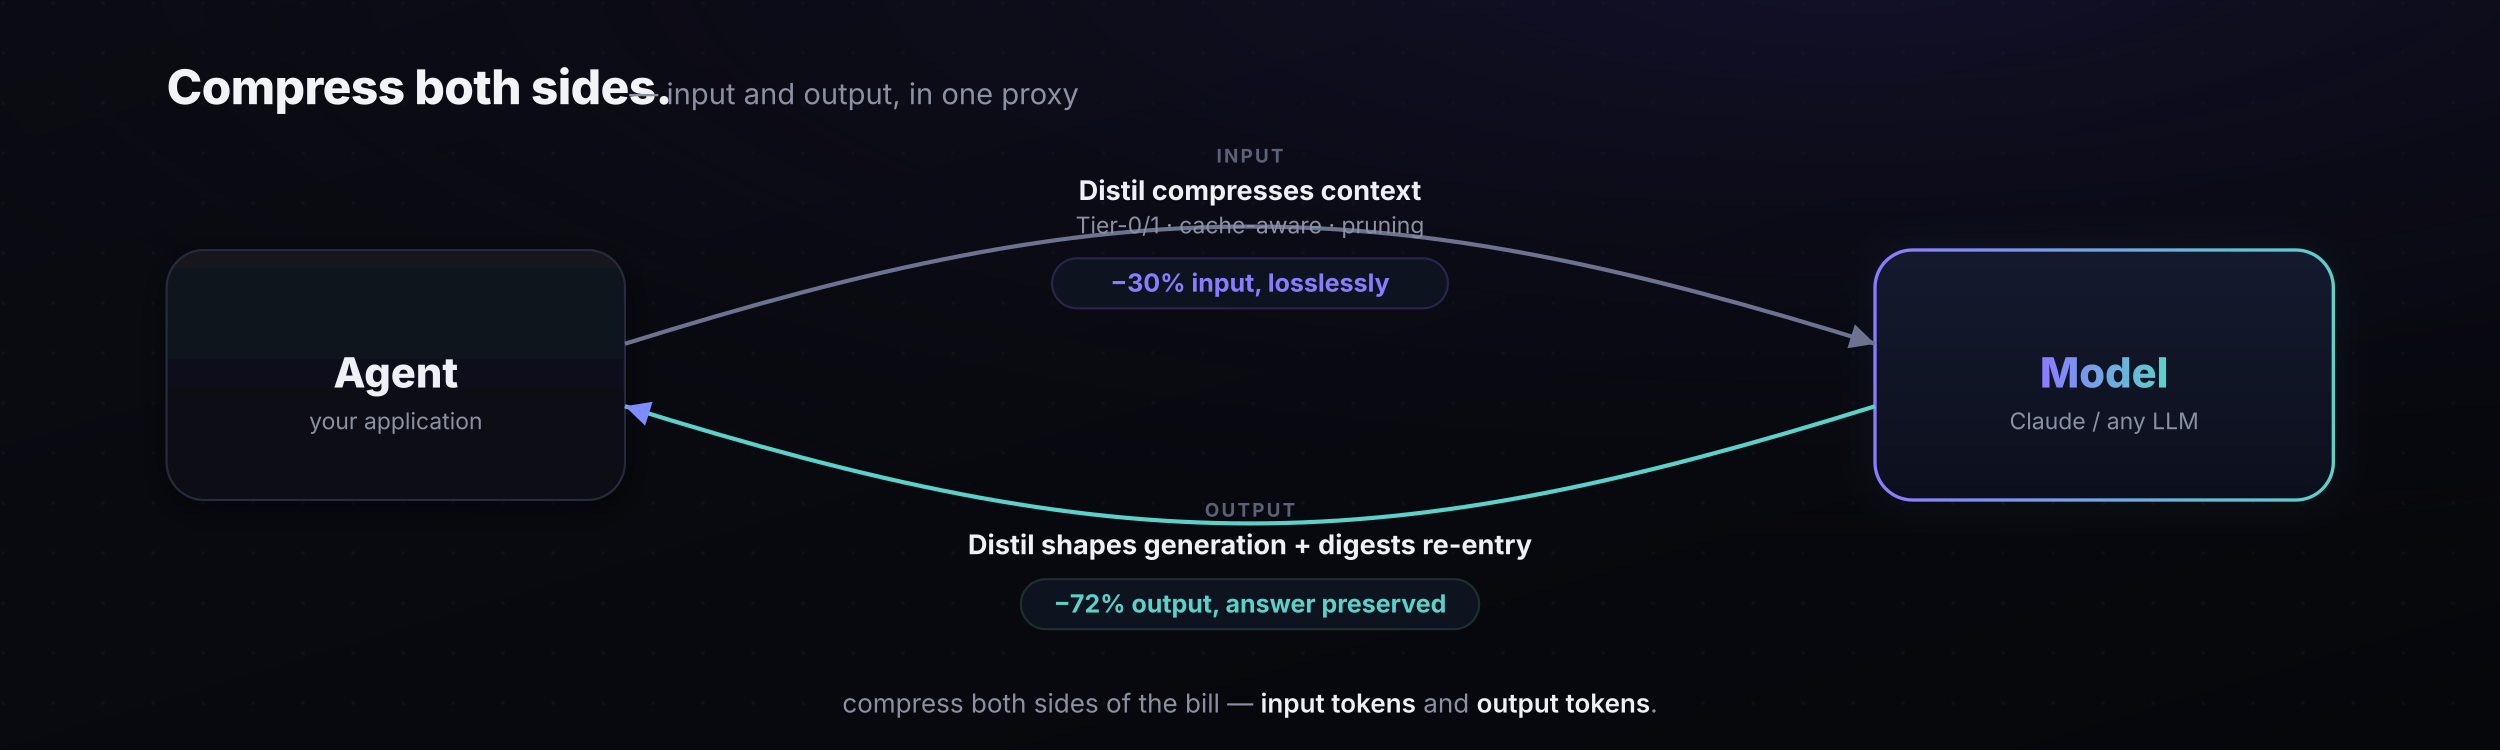
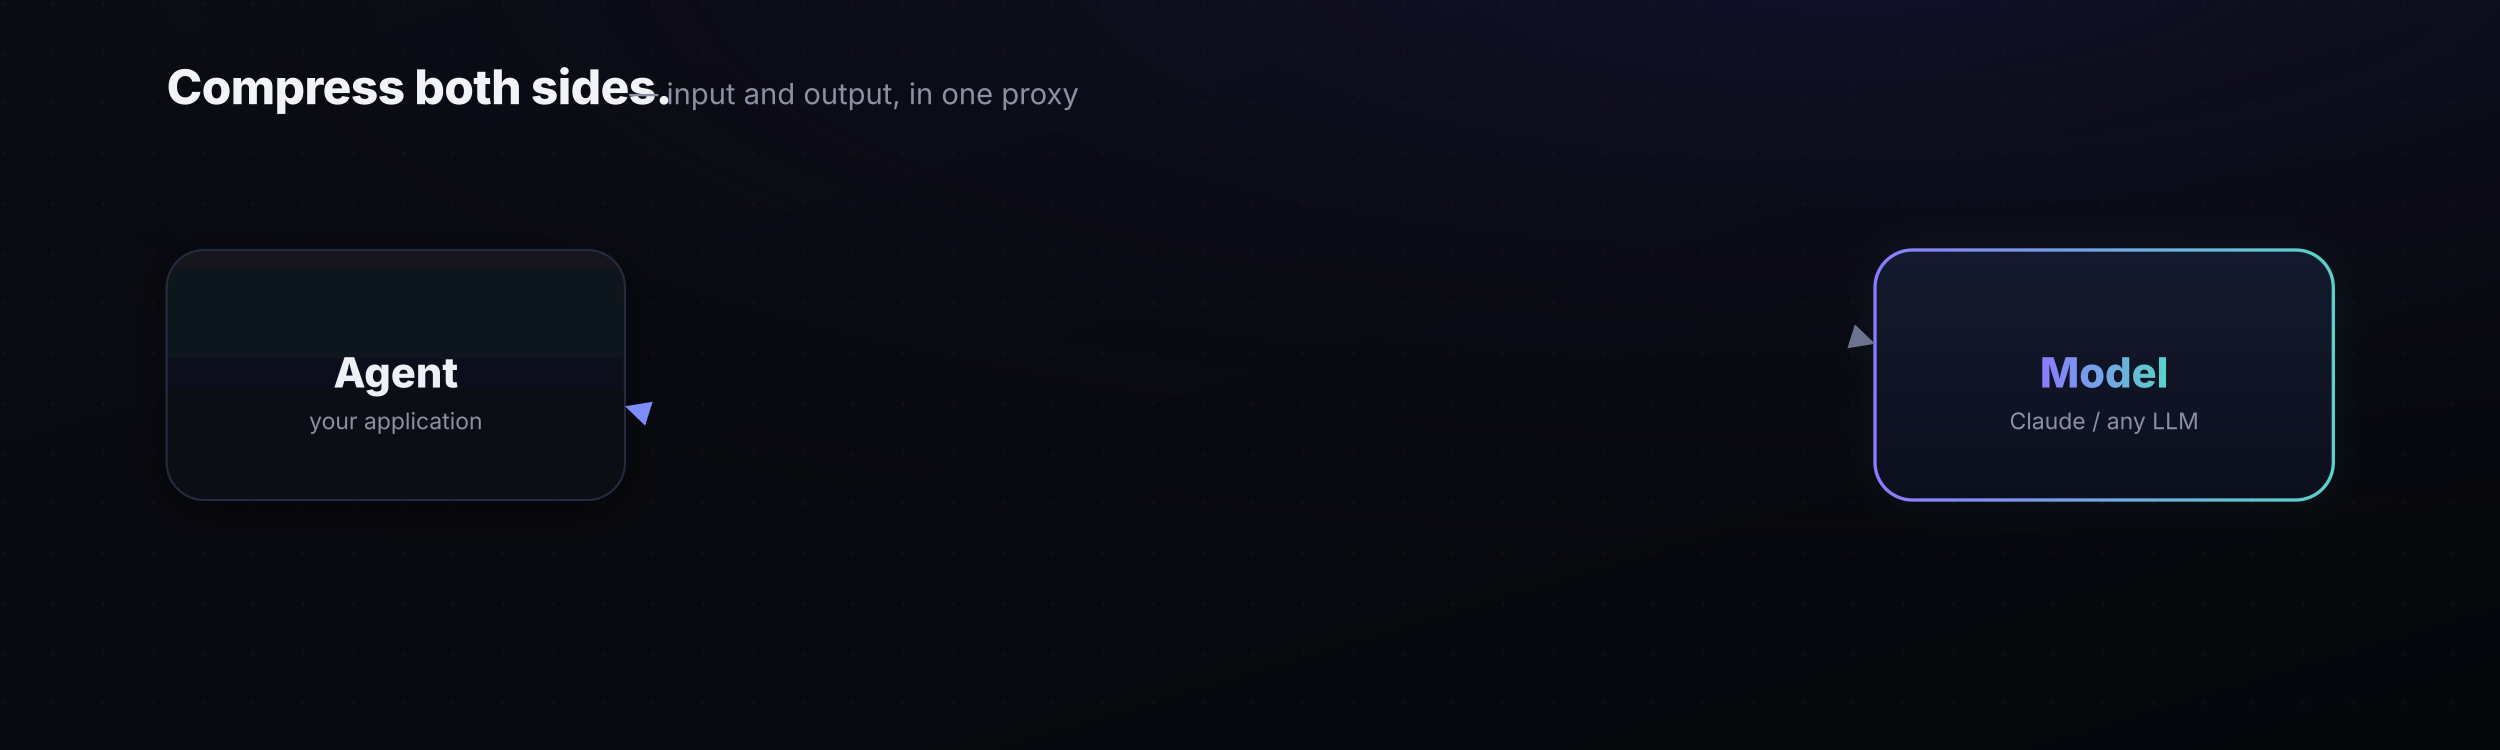
- <svg xmlns="http://www.w3.org/2000/svg" width="1200" height="360" viewBox="0 0 1200 360" font-family="Inter,ui-sans-serif,Segoe UI,Roboto,sans-serif">
+ <svg xmlns="http://www.w3.org/2000/svg" width="1200" height="360" viewBox="0 0 1200 360" font-family="Inter,ui-sans-serif,Segoe UI,Roboto,sans-serif" role="img" aria-labelledby="ioT ioD">
+   <style>
+     /* A flow diagram earns a packet: the point is that BOTH directions are billed, and
+        a reader who only ever sees the outbound arrow half-remembers that. Reduced
+        motion leaves both paths fully drawn with their savings badges in place. */
+     @media (prefers-reduced-motion: reduce) {
+       animate, animateMotion { display: none }
+       .iobeat { opacity: 1 !important }
+       .iopath { stroke-dashoffset: 0 !important }
+       .iopacket { display: none }
+     }
+   </style>
  <defs>
    <linearGradient id="bg" x1="0" y1="0" x2="1" y2="1">
      <stop offset="0" stop-color="#0b0c13" />
      <stop offset="1" stop-color="#06070b" />
    </linearGradient>
    <radialGradient id="vig" cx="0.74" cy="-0.05" r="0.85">
      <stop offset="0" stop-color="#1a1640" stop-opacity="0.55" />
      <stop offset="1" stop-color="#06070b" stop-opacity="0" />
    </radialGradient>
    <linearGradient id="g" x1="0" y1="0" x2="1" y2="0">
      <stop offset="0" stop-color="#8b7bff" />
      <stop offset="1" stop-color="#5ad1c9" />
    </linearGradient>
    <linearGradient id="card" x1="0" y1="0" x2="0" y2="1">
      <stop offset="0" stop-color="#12151f" />
      <stop offset="1" stop-color="#0b0d15" />
    </linearGradient>
    <linearGradient id="hero" x1="0" y1="0" x2="0" y2="1">
      <stop offset="0" stop-color="#141a2e" />
      <stop offset="1" stop-color="#0c0f1d" />
    </linearGradient>
    <pattern id="dots" width="24" height="24" patternUnits="userSpaceOnUse">
      <circle cx="1.5" cy="1.5" r="1" fill="#ffffff" opacity="0.025" />
    </pattern>
    <filter id="sh" x="-20%" y="-20%" width="140%" height="160%">
      <feDropShadow dx="0" dy="5" stdDeviation="9" flood-color="#000000" flood-opacity="0.55" />
    </filter>
    <filter id="glow" x="-60%" y="-60%" width="220%" height="220%">
      <feGaussianBlur stdDeviation="9" result="b" />
      <feMerge>
        <feMergeNode in="b" />
        <feMergeNode in="SourceGraphic" />
      </feMerge>
    </filter>
    <marker id="ar" markerWidth="8" markerHeight="8" refX="6" refY="3" orient="auto">
      <path d="M0,0 L6,3 L0,6 Z" fill="#6b7390" />
    </marker>
    <marker id="arg" markerWidth="8" markerHeight="8" refX="6" refY="3" orient="auto">
      <path d="M0,0 L6,3 L0,6 Z" fill="#7d8cff" />
    </marker>
    <linearGradient id="oarrow" x1="1" y1="0" x2="0" y2="0">
      <stop offset="0" stop-color="#8b7bff" />
      <stop offset="1" stop-color="#5ad1c9" />
    </linearGradient>
  </defs>
  <rect width="1200" height="360" fill="url(#bg)" />
  <rect width="1200" height="360" fill="url(#dots)" />
  <rect width="1200" height="360" fill="url(#vig)" />
  <text x="80" y="50" font-size="23" font-weight="800" letter-spacing="-0.3" fill="#f2f3f7">Compress both sides.</text>
  <text x="302" y="50" font-size="14" fill="#8b91a3">— input and output, in one proxy</text>
  <g filter="url(#sh)">
    <rect x="80" y="120" width="220" height="120" rx="18" fill="url(#card)" stroke="#252c3e" />
  </g>
  <text x="190" y="186" text-anchor="middle" font-size="20" font-weight="800" fill="#eef0f5">Agent</text>
  <text x="190" y="206" text-anchor="middle" font-size="11" fill="#8b91a3">your application</text>
  <g filter="url(#glow)" opacity="0.5">
    <rect x="900" y="120" width="220" height="120" rx="18" fill="#5ad1c9" opacity="0.12" />
  </g>
  <rect x="900" y="120" width="220" height="120" rx="18" fill="url(#hero)" stroke="url(#g)" stroke-width="1.6" />
  <text x="1010" y="186" text-anchor="middle" font-size="20" font-weight="800" fill="url(#g)">Model</text>
  <text x="1010" y="206" text-anchor="middle" font-size="11" fill="#8b91a3">Claude / any LLM</text>
-   <path d="M300,165 C540,90 660,90 900,165" stroke="#6b7390" stroke-width="2" fill="none" marker-end="url(#ar)" />
-   <text x="600" y="78" text-anchor="middle" font-size="9" font-weight="700" letter-spacing=".12em" fill="#5b6177">INPUT</text>
-   <text x="600" y="96" text-anchor="middle" font-size="13" font-weight="700" fill="#eef0f5">Distil compresses context</text>
-   <text x="600" y="112" text-anchor="middle" font-size="11" fill="#8b91a3">Tier-0/1 · cache-aware · pruning</text>
-   <rect x="505" y="124" width="190" height="24" rx="12" fill="#0e1320" stroke="#2a2550" />
-   <text x="600" y="140" text-anchor="middle" font-size="12" font-weight="700" fill="#8b7bff">−30% input, losslessly</text>
-   <path d="M900,195 C660,270 540,270 300,195" stroke="#5ad1c9" stroke-width="2" fill="none" marker-end="url(#arg)" />
-   <text x="600" y="248" text-anchor="middle" font-size="9" font-weight="700" letter-spacing=".12em" fill="#5b6177">OUTPUT</text>
-   <text x="600" y="266" text-anchor="middle" font-size="13" font-weight="700" fill="#eef0f5">Distil shapes generation + digests re-entry</text>
-   <rect x="490" y="278" width="220" height="24" rx="12" fill="#0e1320" stroke="#1d3030" />
-   <text x="600" y="294" text-anchor="middle" font-size="12" font-weight="700" fill="#5ad1c9">−72% output, answer preserved</text>
-   <text x="600" y="342" text-anchor="middle" font-size="12.5" fill="#8b91a3">compress both sides of the bill — <tspan fill="#eef0f5" font-weight="600">input tokens</tspan> and <tspan fill="#eef0f5" font-weight="600">output tokens</tspan>.</text>
+   <path class="iopath" d="M300,165 C540,90 660,90 900,165" stroke="#6b7390" stroke-width="2" fill="none" marker-end="url(#ar)" stroke-dasharray="700" stroke-dashoffset="700">
+     <animate attributeName="stroke-dashoffset" dur="10s" repeatCount="indefinite" calcMode="spline" keySplines="0 0 1 1;0.3 0 0.2 1;0 0 1 1;0 0 1 1" values="700;700;0;0;700" keyTimes="0;0.04;0.18;0.93;1" />
+   </path>
+   <circle class="iopacket" r="4.5" fill="#8b7bff" opacity="0">
+     <animate attributeName="opacity" dur="10s" repeatCount="indefinite" values="0;0;1;1;0;0" keyTimes="0;0.06;0.09;0.20;0.23;1" />
+     <animateMotion dur="10s" repeatCount="indefinite" keyPoints="0;0;1;1" keyTimes="0;0.06;0.22;1" calcMode="linear" path="M300,165 C540,90 660,90 900,165" />
+   </circle>
+   <g class="iobeat" opacity="0">
+     <animate attributeName="opacity" dur="10s" repeatCount="indefinite" values="0;0;1;1;1;1" keyTimes="0;0.20;0.24;0.93;0.98;1" />
+     <text x="600" y="78" text-anchor="middle" font-size="9" font-weight="700" letter-spacing=".12em" fill="#5b6177">INPUT</text>
+     <text x="600" y="96" text-anchor="middle" font-size="13" font-weight="700" fill="#eef0f5">Distil compresses context</text>
+     <text x="600" y="112" text-anchor="middle" font-size="11" fill="#8b91a3">Tier-0/1 · cache-aware · pruning</text>
+   </g>
+   <g class="iobeat" opacity="0">
+     <animate attributeName="opacity" dur="10s" repeatCount="indefinite" values="0;0;1;1;1;1" keyTimes="0;0.28;0.32;0.93;0.98;1" />
+     <rect x="505" y="124" width="190" height="24" rx="12" fill="#0e1320" stroke="#2a2550" />
+     <text x="600" y="140" text-anchor="middle" font-size="12" font-weight="700" fill="#8b7bff">−30% input, losslessly</text>
+   </g>
+   <path class="iopath" d="M900,195 C660,270 540,270 300,195" stroke="#5ad1c9" stroke-width="2" fill="none" marker-end="url(#arg)" stroke-dasharray="700" stroke-dashoffset="700">
+     <animate attributeName="stroke-dashoffset" dur="10s" repeatCount="indefinite" calcMode="spline" keySplines="0 0 1 1;0.3 0 0.2 1;0 0 1 1;0 0 1 1" values="700;700;0;0;700" keyTimes="0;0.36;0.50;0.93;1" />
+   </path>
+   <circle class="iopacket" r="4.5" fill="#5ad1c9" opacity="0">
+     <animate attributeName="opacity" dur="10s" repeatCount="indefinite" values="0;0;1;1;0;0" keyTimes="0;0.38;0.41;0.52;0.55;1" />
+     <animateMotion dur="10s" repeatCount="indefinite" keyPoints="0;0;1;1" keyTimes="0;0.38;0.54;1" calcMode="linear" path="M900,195 C660,270 540,270 300,195" />
+   </circle>
+   <g class="iobeat" opacity="0">
+     <animate attributeName="opacity" dur="10s" repeatCount="indefinite" values="0;0;1;1;1;1" keyTimes="0;0.52;0.56;0.93;0.98;1" />
+     <text x="600" y="248" text-anchor="middle" font-size="9" font-weight="700" letter-spacing=".12em" fill="#5b6177">OUTPUT</text>
+     <text x="600" y="266" text-anchor="middle" font-size="13" font-weight="700" fill="#eef0f5">Distil shapes generation + digests re-entry</text>
+   </g>
+   <g class="iobeat" opacity="0">
+     <animate attributeName="opacity" dur="10s" repeatCount="indefinite" values="0;0;1;1;1;1" keyTimes="0;0.60;0.64;0.93;0.98;1" />
+     <rect x="490" y="278" width="220" height="24" rx="12" fill="#0e1320" stroke="#1d3030" />
+     <text x="600" y="294" text-anchor="middle" font-size="12" font-weight="700" fill="#5ad1c9">−72% output, answer preserved</text>
+   </g>
+   <g class="iobeat" opacity="0">
+     <animate attributeName="opacity" dur="10s" repeatCount="indefinite" values="0;0;1;1;1;1" keyTimes="0;0.72;0.76;0.93;0.98;1" />
+     <text x="600" y="342" text-anchor="middle" font-size="12.5" fill="#8b91a3">compress both sides of the bill — <tspan fill="#eef0f5" font-weight="600">input tokens</tspan> and <tspan fill="#eef0f5" font-weight="600">output tokens</tspan>.</text>
+   </g>
</svg>
